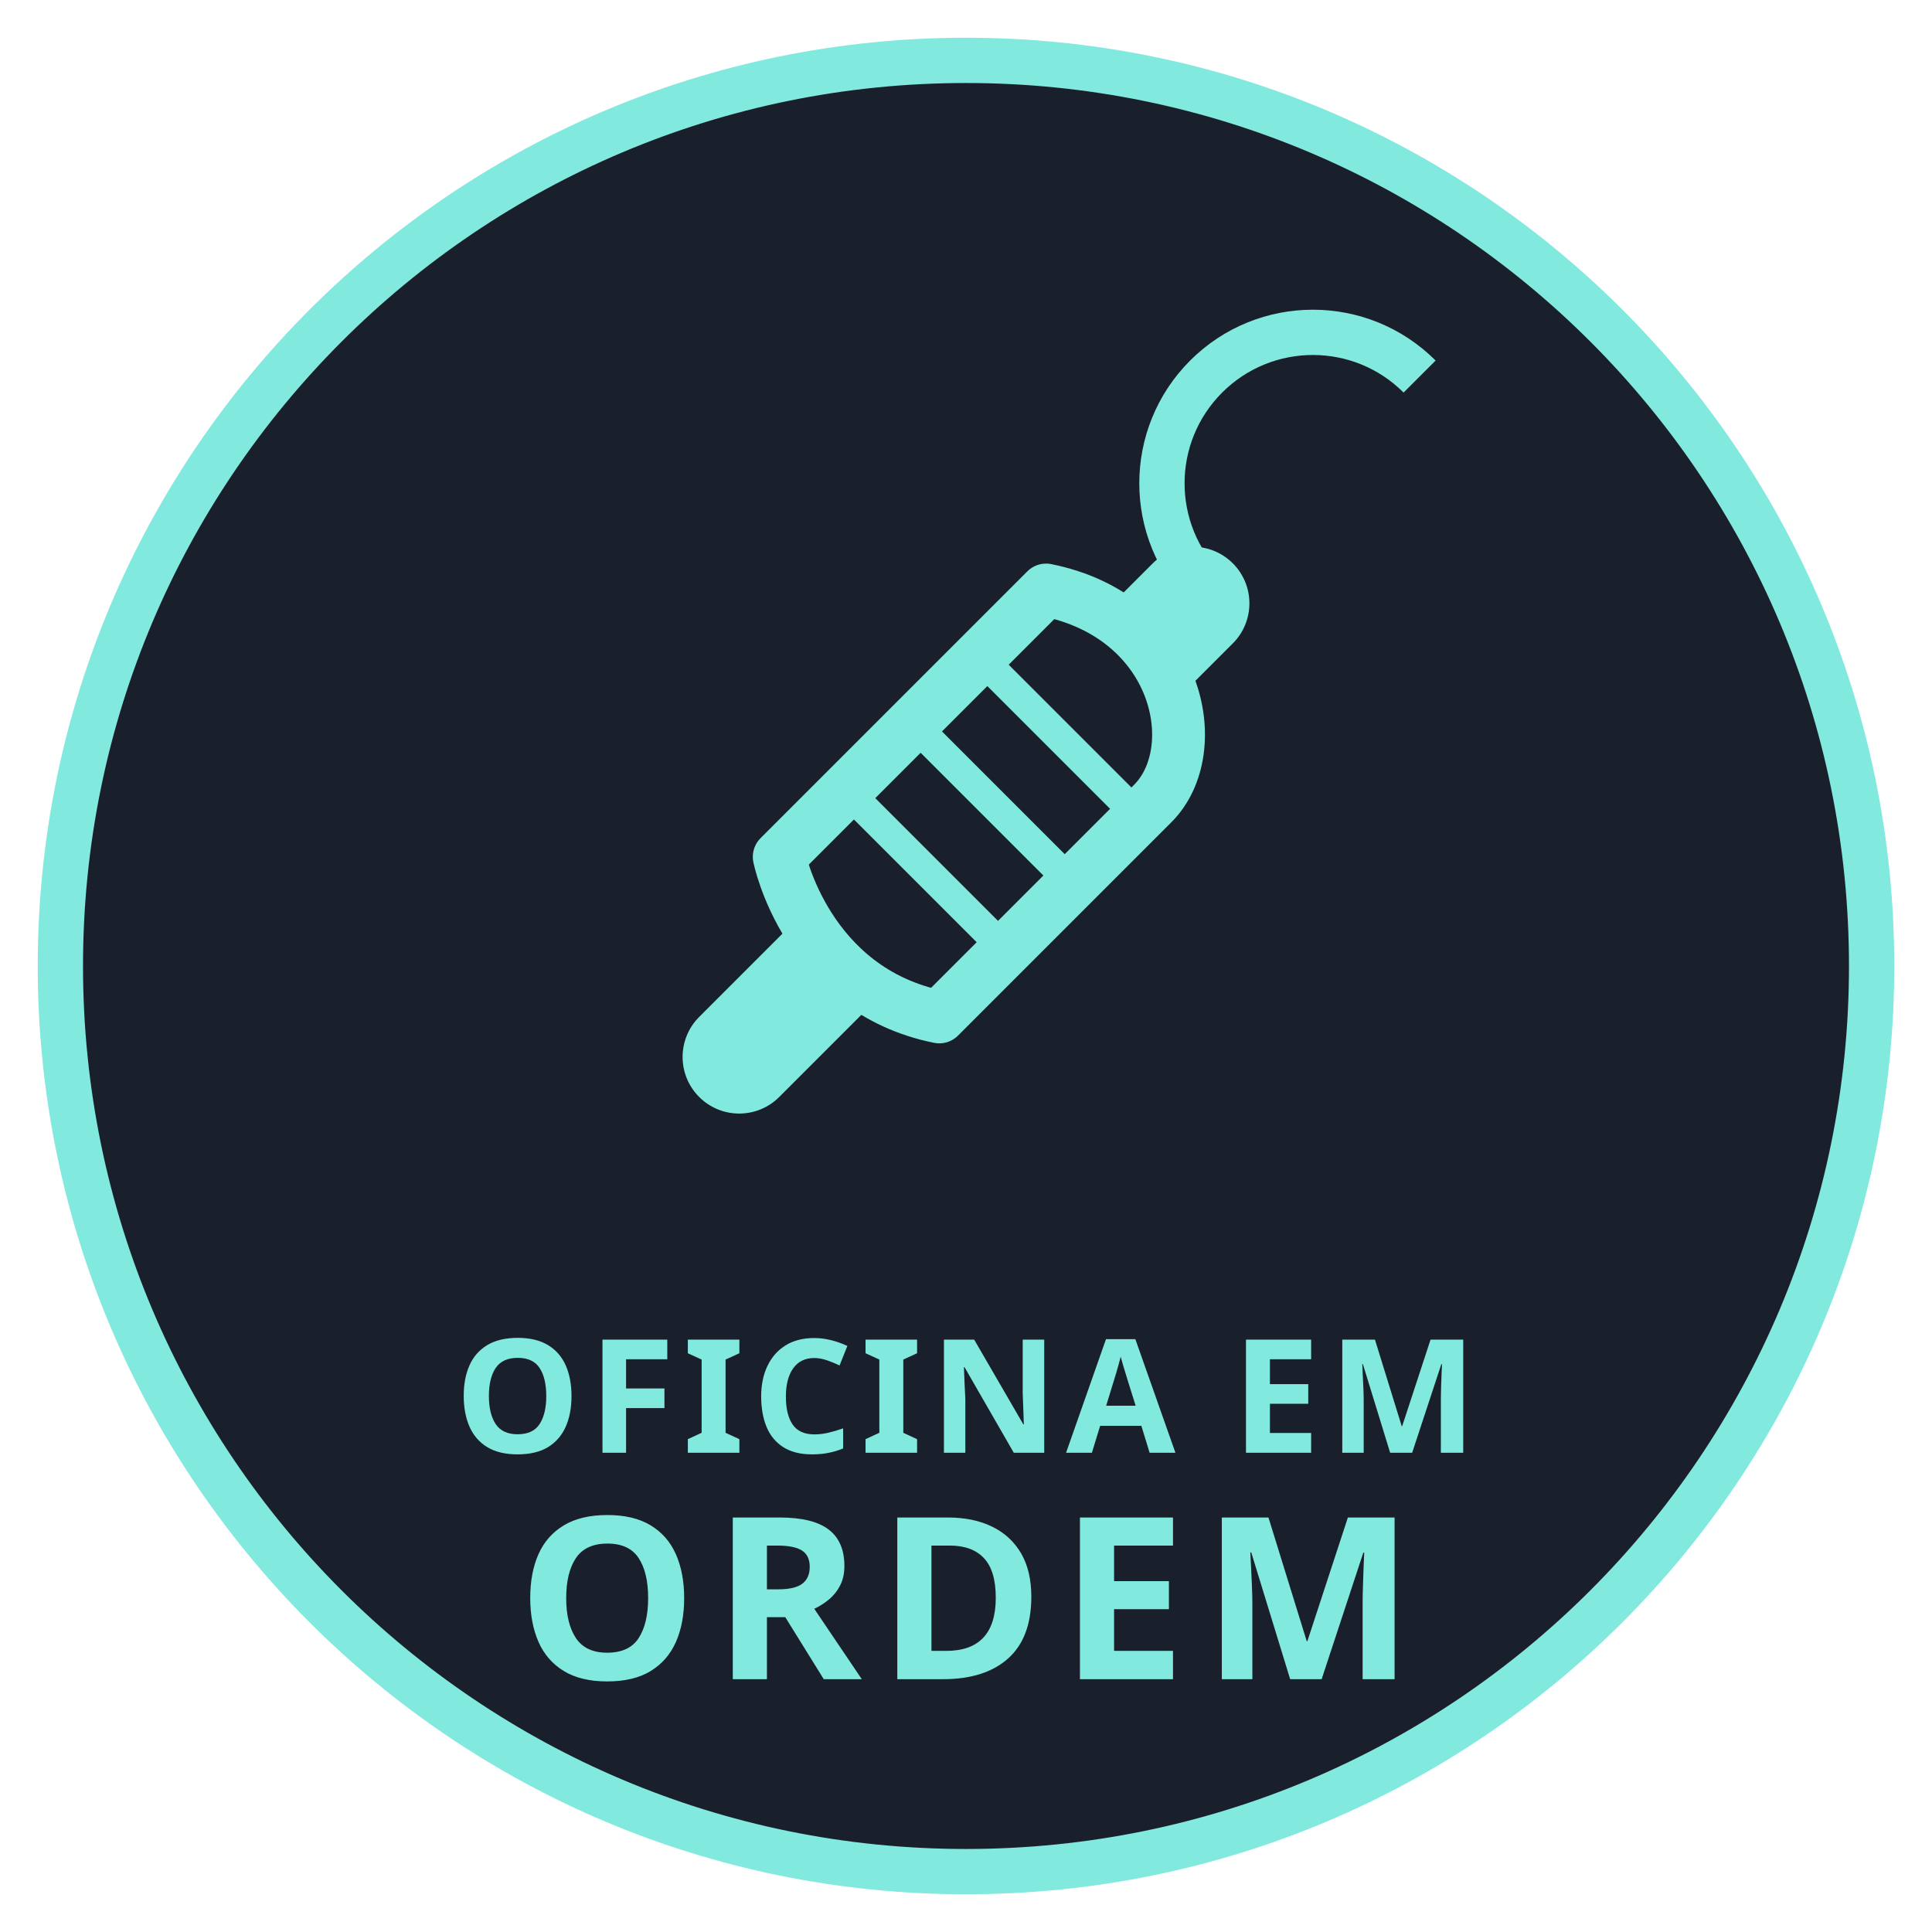
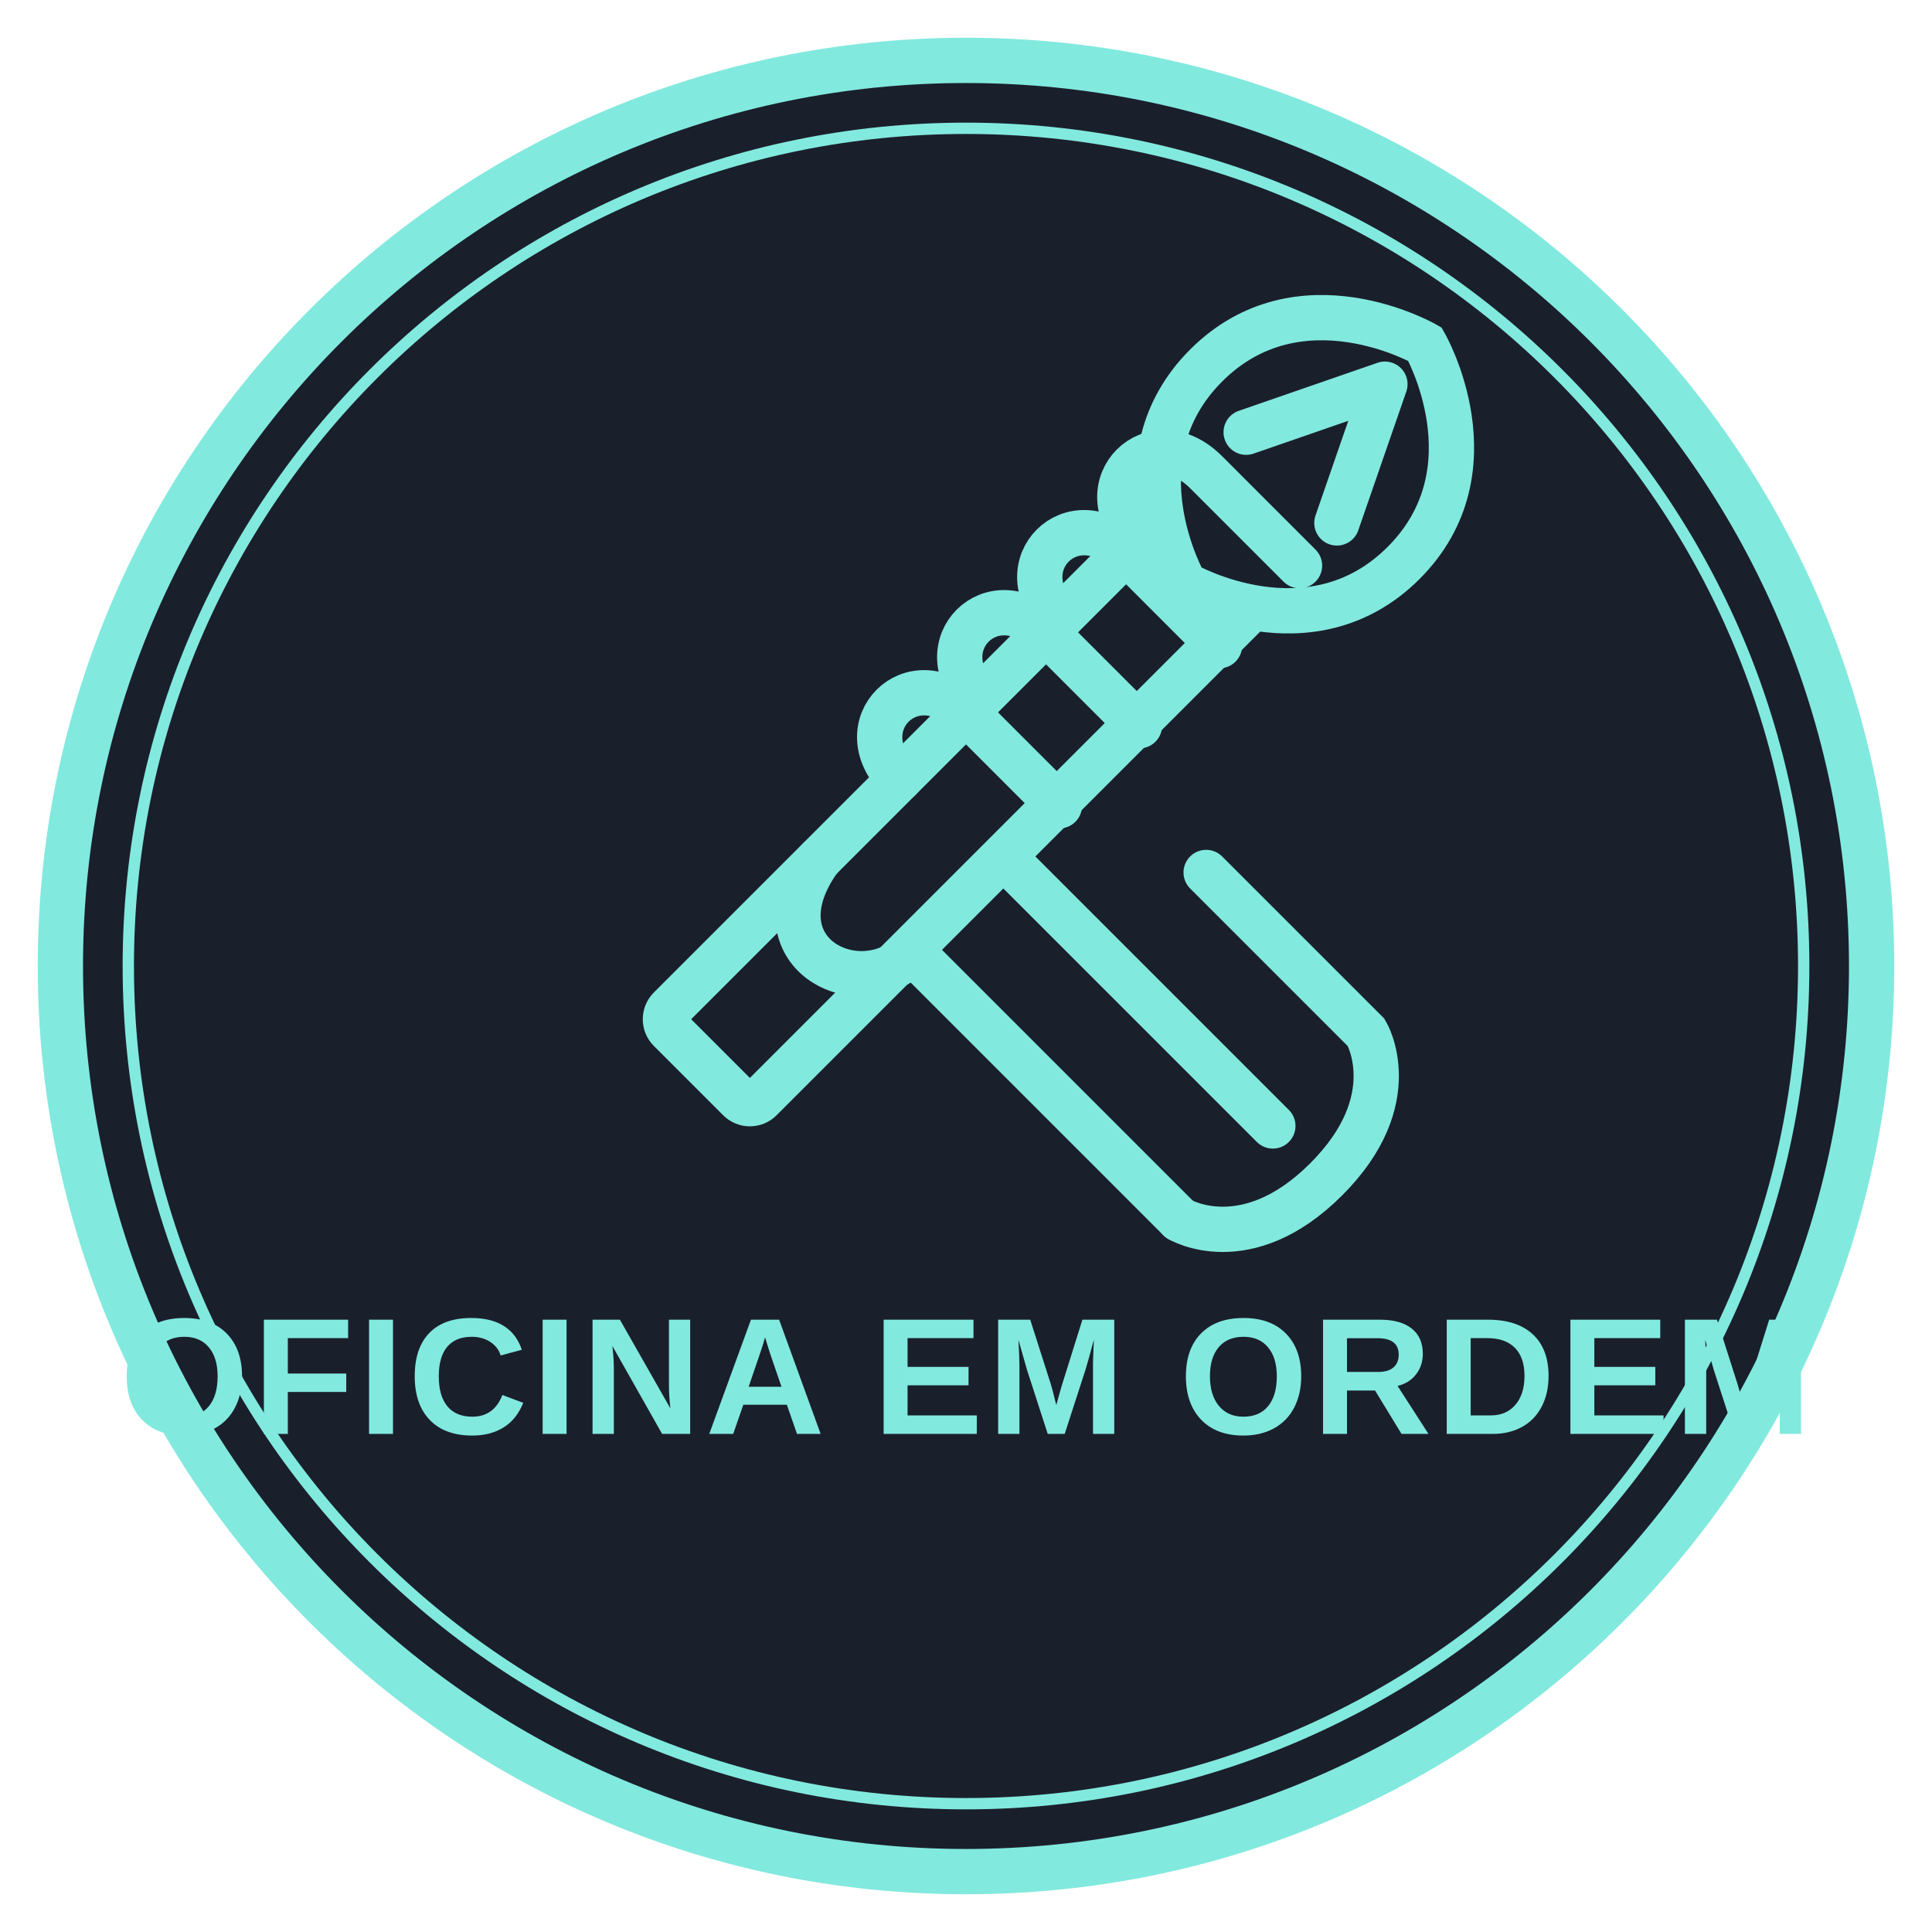
<svg xmlns="http://www.w3.org/2000/svg" width="512" height="512" viewBox="0 0 512 512" fill="none">
  <circle cx="256" cy="256" r="240" fill="#1A1F2C" stroke="#82E9DE" stroke-width="12" />
-   <g transform="translate(256, 220) rotate(-45) translate(-100, -100)">
-     <rect x="0" y="85" width="200" height="30" rx="15" fill="#82E9DE" />
-     <path d="M190 100 A40 40 0 1 1 270 100" stroke="#82E9DE" stroke-width="12" fill="none" />
-     <path d="M60 70 C 60 70, 40 100, 60 130 L 140 130 C 160 130, 180 100, 160 70 Z" fill="#1A1F2C" stroke="#82E9DE" stroke-width="14" stroke-linejoin="round" />
-     <line x1="85" y1="75" x2="85" y2="125" stroke="#82E9DE" stroke-width="8" stroke-linecap="round" />
-     <line x1="110" y1="75" x2="110" y2="125" stroke="#82E9DE" stroke-width="8" stroke-linecap="round" />
-     <line x1="135" y1="75" x2="135" y2="125" stroke="#82E9DE" stroke-width="8" stroke-linecap="round" />
+   <circle cx="256" cy="256" r="222" fill="none" stroke="#82E9DE" stroke-width="3" />
+   <g transform="translate(256, 210) rotate(-45) translate(-120, -120)">
+     <rect x="20" y="105" width="200" height="34" rx="4" fill="none" stroke="#82E9DE" stroke-width="12" />
+     <path d="M200 122C200 122 210 85 245 85C280 85 290 122 290 122C290 122 280 159 245 159C210 159 200 122 200 122Z" fill="#1A1F2C" stroke="#82E9DE" stroke-width="12" />
+     <path d="M240 105L275 122L240 139" stroke="#82E9DE" stroke-width="12" stroke-linecap="round" stroke-linejoin="round" fill="none" />
+     <path d="M80 140V240M115 140V240" stroke="#82E9DE" stroke-width="12" stroke-linecap="round" />
+     <path d="M80 240C80 240 85 260 115 260C145 260 150 240 150 240V180" stroke="#82E9DE" stroke-width="12" stroke-linecap="round" fill="none" />
+     <path d="M110 105C110 85 135 85 135 105V140" stroke="#82E9DE" stroke-width="12" stroke-linecap="round" fill="none" />
+     <path d="M140 105C140 85 165 85 165 105V140" stroke="#82E9DE" stroke-width="12" stroke-linecap="round" fill="none" />
+     <path d="M170 105C170 85 195 85 195 105V140" stroke="#82E9DE" stroke-width="12" stroke-linecap="round" fill="none" />
+     <path d="M200 105C200 85 225 85 225 105V140" stroke="#82E9DE" stroke-width="12" stroke-linecap="round" fill="none" />
+     <path d="M80 140C60 140 50 110 80 105" stroke="#82E9DE" stroke-width="12" stroke-linecap="round" fill="none" />
  </g>
-   <text x="256" y="385" fill="#82E9DE" font-family="sans-serif" font-weight="900" font-size="42" text-anchor="middle" style="letter-spacing: 2px;">OFICINA EM</text>
-   <text x="256" y="445" fill="#82E9DE" font-family="sans-serif" font-weight="900" font-size="60" text-anchor="middle" style="letter-spacing: 4px;">ORDEM</text>
+   <text x="256" y="380" fill="#82E9DE" font-family="Arial, sans-serif" font-weight="900" font-size="44" text-anchor="middle" style="text-transform: uppercase; letter-spacing: 1px;">OFICINA EM ORDEM</text>
</svg>
